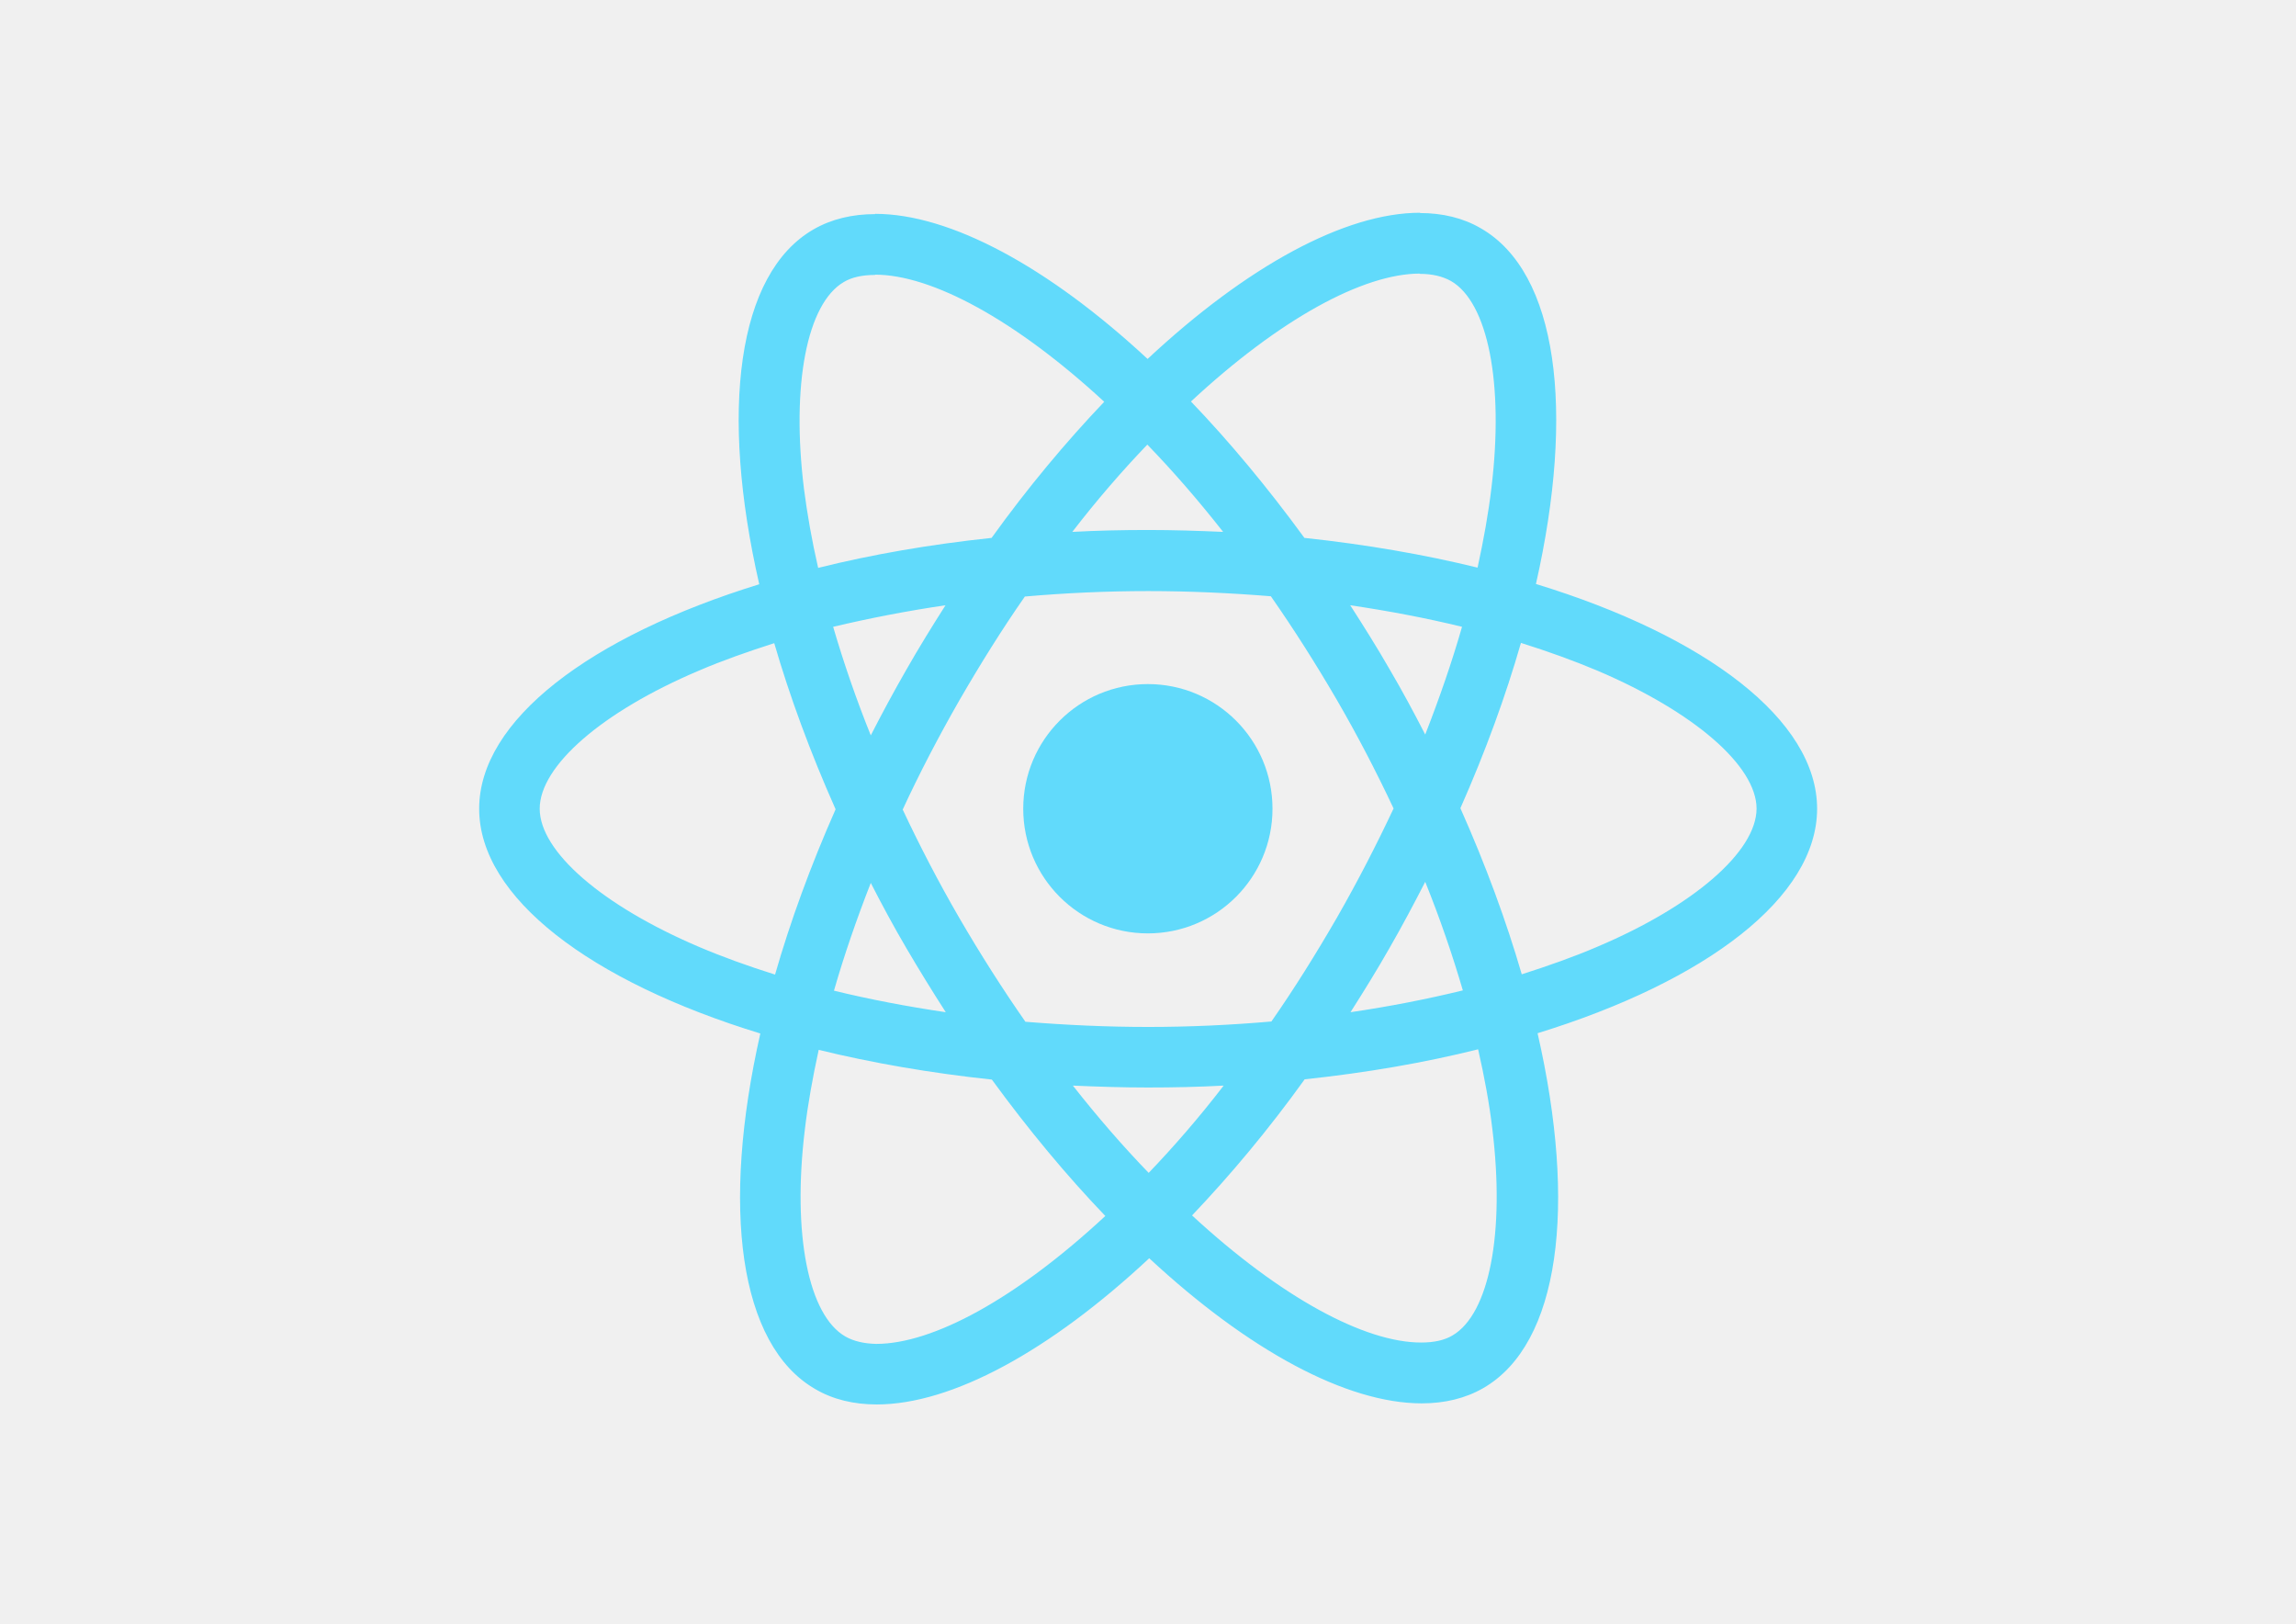
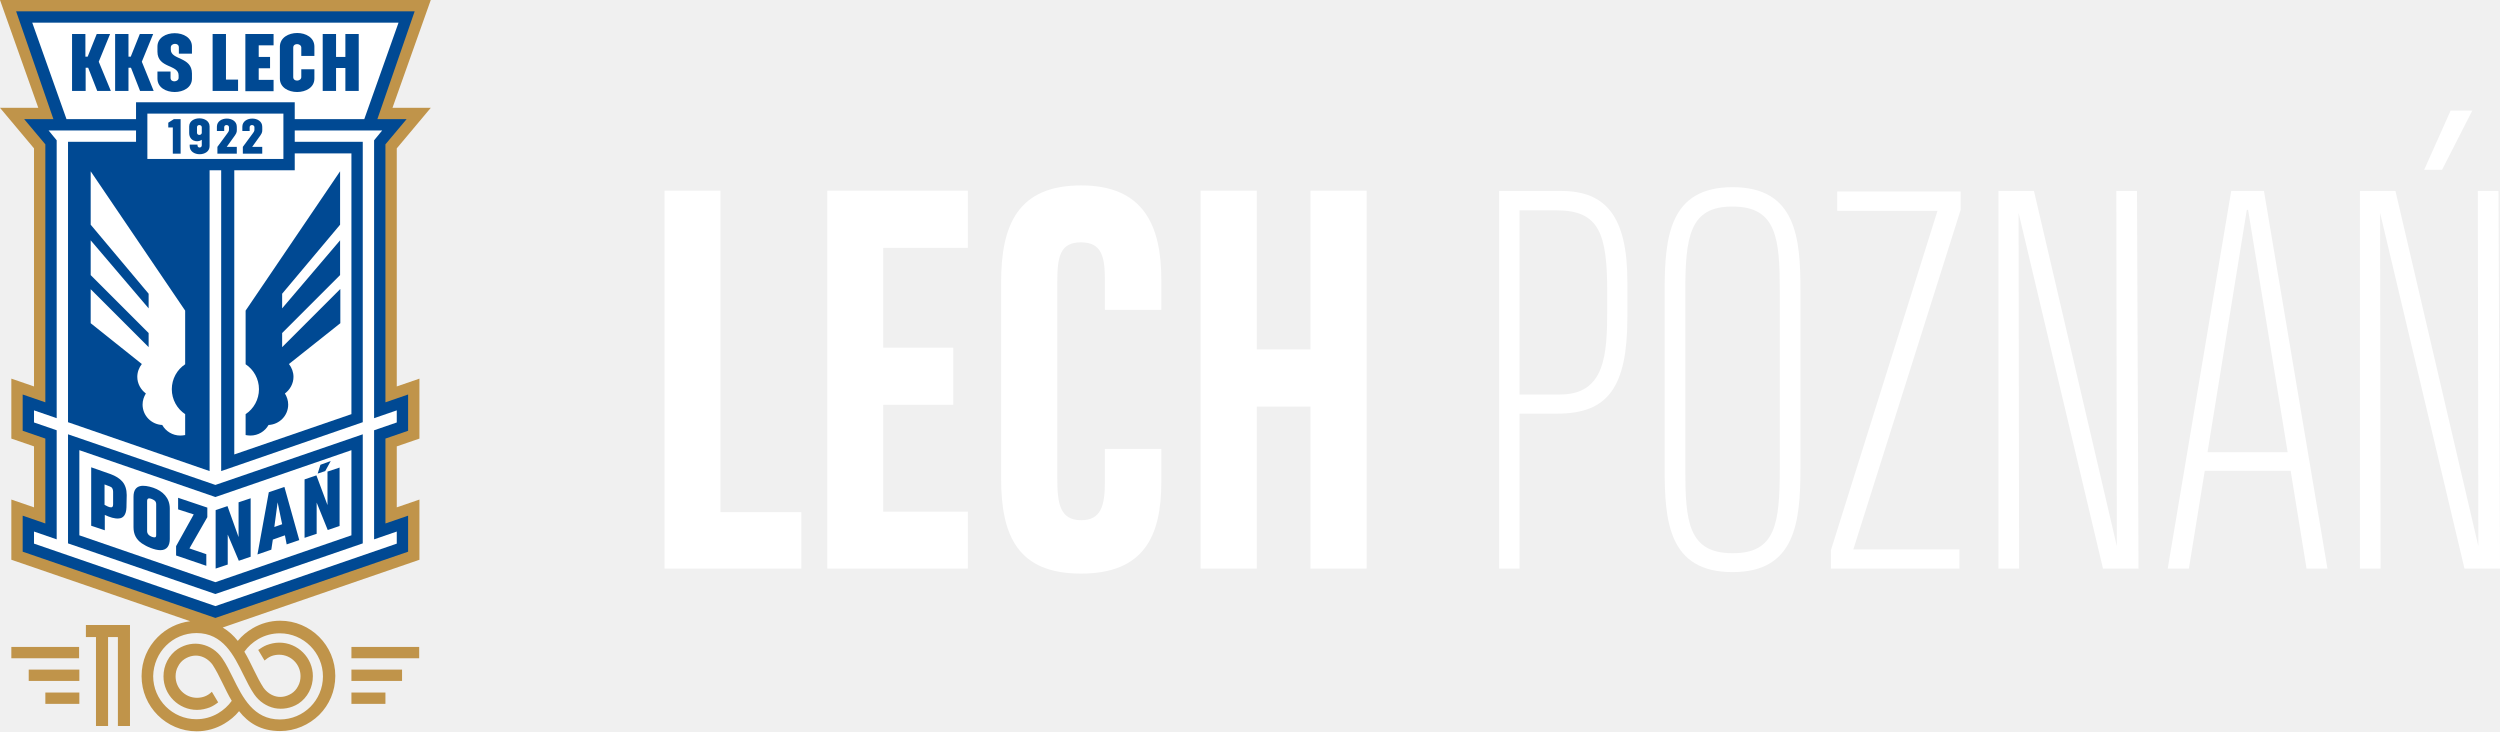
- <svg xmlns="http://www.w3.org/2000/svg" viewBox="0 0 841.9 595.3">
-   <g fill="#61DAFB">
-     <path d="M666.3 296.5c0-32.5-40.7-63.3-103.1-82.4 14.4-63.6 8-114.2-20.2-130.4-6.5-3.8-14.1-5.6-22.4-5.6v22.3c4.6 0 8.3.9 11.4 2.6 13.6 7.8 19.5 37.5 14.9 75.7-1.1 9.4-2.9 19.3-5.1 29.4-19.6-4.8-41-8.5-63.5-10.9-13.5-18.5-27.5-35.3-41.6-50 32.6-30.3 63.2-46.9 84-46.9V78c-27.5 0-63.5 19.6-99.9 53.6-36.4-33.8-72.4-53.2-99.9-53.2v22.3c20.7 0 51.4 16.5 84 46.6-14 14.7-28 31.4-41.3 49.9-22.6 2.4-44 6.1-63.6 11-2.3-10-4-19.7-5.2-29-4.7-38.2 1.1-67.9 14.6-75.8 3-1.8 6.9-2.6 11.5-2.6V78.5c-8.4 0-16 1.8-22.6 5.6-28.1 16.2-34.4 66.7-19.9 130.1-62.2 19.2-102.7 49.9-102.7 82.3 0 32.5 40.7 63.3 103.1 82.4-14.4 63.6-8 114.2 20.2 130.4 6.5 3.8 14.1 5.6 22.5 5.6 27.5 0 63.5-19.6 99.9-53.6 36.4 33.8 72.4 53.2 99.9 53.2 8.4 0 16-1.8 22.6-5.6 28.1-16.2 34.4-66.7 19.9-130.1 62-19.1 102.5-49.9 102.5-82.3zm-130.2-66.7c-3.7 12.9-8.3 26.2-13.5 39.5-4.1-8-8.4-16-13.1-24-4.6-8-9.5-15.8-14.4-23.4 14.2 2.1 27.9 4.7 41 7.9zm-45.8 106.5c-7.8 13.5-15.8 26.3-24.1 38.2-14.9 1.3-30 2-45.2 2-15.1 0-30.2-.7-45-1.9-8.3-11.9-16.4-24.6-24.2-38-7.6-13.1-14.5-26.4-20.8-39.8 6.2-13.4 13.2-26.8 20.7-39.9 7.8-13.5 15.8-26.3 24.1-38.2 14.9-1.3 30-2 45.2-2 15.1 0 30.2.7 45 1.9 8.3 11.9 16.4 24.6 24.2 38 7.6 13.1 14.5 26.4 20.8 39.8-6.3 13.4-13.2 26.8-20.7 39.9zm32.3-13c5.4 13.4 10 26.8 13.8 39.8-13.1 3.2-26.9 5.9-41.2 8 4.9-7.7 9.8-15.6 14.4-23.7 4.6-8 8.9-16.1 13-24.1zM421.2 430c-9.3-9.6-18.6-20.3-27.8-32 9 .4 18.2.7 27.5.7 9.4 0 18.7-.2 27.8-.7-9 11.7-18.3 22.4-27.5 32zm-74.4-58.9c-14.2-2.1-27.9-4.7-41-7.9 3.7-12.9 8.3-26.2 13.5-39.5 4.1 8 8.4 16 13.1 24 4.7 8 9.5 15.8 14.4 23.4zM420.7 163c9.3 9.6 18.6 20.3 27.8 32-9-.4-18.2-.7-27.5-.7-9.4 0-18.7.2-27.8.7 9-11.7 18.3-22.4 27.5-32zm-74 58.9c-4.9 7.7-9.8 15.6-14.4 23.7-4.6 8-8.9 16-13 24-5.4-13.4-10-26.8-13.8-39.8 13.1-3.1 26.9-5.8 41.2-7.9zm-90.5 125.2c-35.4-15.1-58.3-34.9-58.3-50.6 0-15.7 22.9-35.6 58.3-50.6 8.6-3.7 18-7 27.7-10.1 5.7 19.6 13.2 40 22.5 60.9-9.2 20.8-16.6 41.1-22.2 60.6-9.9-3.1-19.3-6.5-28-10.2zM310 490c-13.6-7.8-19.5-37.5-14.9-75.7 1.1-9.4 2.9-19.3 5.1-29.4 19.6 4.8 41 8.5 63.5 10.9 13.5 18.5 27.5 35.3 41.6 50-32.6 30.3-63.2 46.9-84 46.9-4.5-.1-8.3-1-11.3-2.7zm237.2-76.2c4.7 38.2-1.1 67.9-14.6 75.8-3 1.8-6.9 2.6-11.5 2.6-20.7 0-51.4-16.5-84-46.6 14-14.7 28-31.4 41.3-49.9 22.6-2.4 44-6.1 63.6-11 2.3 10.1 4.1 19.8 5.2 29.1zm38.5-66.7c-8.6 3.7-18 7-27.7 10.1-5.7-19.6-13.2-40-22.5-60.9 9.2-20.8 16.6-41.1 22.2-60.6 9.9 3.1 19.3 6.5 28.1 10.2 35.4 15.1 58.3 34.9 58.3 50.6-.1 15.7-23 35.6-58.4 50.6zM320.8 78.4z" />
-     <circle cx="420.9" cy="296.5" r="45.7" />
-     <path d="M520.5 78.1z" />
+ <svg xmlns="http://www.w3.org/2000/svg" version="1.1" id="Warstwa_1" x="0px" y="0px" viewBox="0 0 992.4 290.3" style="enable-background:new 0 0 992.4 290.3;" xml:space="preserve">
+   <style type="text/css">
+ 	.st0{fill:#C0944A;}
+ 	.st1{fill:#004993;}
+ 	.st2{fill:#FFFFFF;}
+ </style>
+   <g>
+     <g>
+       <g>
+         <path class="st0" d="M153,274.9h-13.5v4.5H153V274.9z M159.6,265.8h-20.1v4.5h20.1V265.8z M166.4,256.8h-26.9v4.5h26.9V256.8z      M51.6,248.1H34.1v4.8h4v35.3h4.8v-35.3h3.9v35.3h4.8V248.1z M31.5,274.9H18v4.5h13.5V274.9z M31.5,265.8H11.4v4.5h20.1V265.8z      M31.5,256.8H4.5v4.5h26.9V256.8z M65.9,256.3c3.1-3.1,7.4-5,12.1-5c10.5,0,14.8,8.8,18.6,16.5c1.4,2.8,2.7,5.5,4.3,7.8     c2,2.9,4.9,4.8,8.1,5.5c3.1,0.6,6.5,0.1,9.5-1.8c1.8-1.2,3.2-2.8,4.2-4.7c1-1.9,1.5-4,1.5-6.2c0-7.3-6-13.3-13.3-13.3     c-1.8,0-3.5,0.4-5.1,1c-1.2,0.5-2.3,1.2-3.3,1.9l2.5,4.2c0.8-0.7,1.7-1.3,2.6-1.7c1-0.4,2.1-0.6,3.2-0.6c4.7,0,8.5,3.8,8.5,8.5     c0,1.4-0.3,2.8-1,4c-0.6,1.2-1.5,2.2-2.6,2.9c-1.9,1.2-4,1.6-5.9,1.2c-2-0.4-3.9-1.7-5.2-3.5c-1.3-2-2.6-4.5-3.9-7.2     c-1.2-2.4-2.3-4.8-3.7-7.1c1.4-2,3.3-3.7,5.5-5c2.6-1.5,5.5-2.3,8.6-2.3c9.4,0,17.1,7.7,17.1,17.1c0,4.7-1.9,9-5,12.1     c-3.1,3.1-7.4,5-12.1,5c-10.5,0-14.8-8.8-18.6-16.5c-1.4-2.8-2.7-5.5-4.3-7.8c-2-2.9-4.9-4.8-8.1-5.5c-3.1-0.7-6.5-0.1-9.5,1.8     c-1.8,1.2-3.2,2.8-4.2,4.7c-1,1.9-1.5,4-1.5,6.2c0,7.3,6,13.3,13.3,13.3c1.8,0,3.5-0.4,5.1-1c1.2-0.5,2.3-1.2,3.3-2l-2.5-4.2     c-0.8,0.8-1.7,1.4-2.7,1.8c-1,0.4-2.1,0.6-3.2,0.6c-4.7,0-8.5-3.8-8.5-8.5c0-1.4,0.3-2.8,1-4c0.6-1.2,1.5-2.2,2.6-2.9     c1.9-1.2,4-1.6,5.9-1.2c2,0.4,3.9,1.7,5.2,3.5c1.3,2,2.6,4.5,3.9,7.2c1.2,2.4,2.3,4.8,3.7,7.1c-1.4,2-3.3,3.7-5.5,5     c-2.6,1.5-5.5,2.3-8.6,2.3c-9.4,0-17.1-7.7-17.1-17.1C60.9,263.7,62.8,259.4,65.9,256.3 M0,0l15.2,42.8H0l13.5,16.1v94.5l-9-3.1     l0,23.8l9,3.1v24.2l-9-3.1l0,23.9l71,24.4c-5,0.6-9.5,2.9-12.9,6.3c-4,4-6.4,9.4-6.4,15.5c0,12.1,9.8,21.9,21.9,21.9     c3.9,0,7.7-1.1,10.9-3c2.2-1.3,4.3-3,5.9-5c3.6,4.6,8.6,7.9,16.3,7.9c6,0,11.5-2.5,15.5-6.4c4-4,6.4-9.4,6.4-15.5     c0-12.1-9.8-21.9-21.9-21.9c-3.9,0-7.7,1.1-10.9,3c-2.2,1.3-4.3,3-5.9,5c-1.7-2.1-3.6-3.9-6-5.3l78.1-26.9l0-23.9l-9,3.1v-24.2     l9-3.1l0-23.8l-9,3.1V58.9L171,42.8h-15.2L171,0H0z" />
+         <polygon class="st1" points="164.6,4.5 149.8,47.3 161.4,47.3 161.4,47.3 153,57.3 153,159.7 162,156.6 162,171 153,174.1      153,207.8 162,204.7 162,219 85.5,245.3 9,219 9,204.7 18,207.8 18,174.1 9,171 9,166.2 9,156.6 9,156.6 9,156.6 18,159.7      18,57.3 9.6,47.3 21.2,47.3 6.4,4.5    " />
+         <polygon class="st2" points="151.7,51.8 148.5,55.7 148.5,166 157.5,162.9 157.5,167.7 148.5,170.8 148.5,214.1 157.5,211      157.5,215.8 85.5,240.6 13.5,215.8 13.5,211 22.5,214.1 22.5,170.8 13.5,167.7 13.5,162.9 22.5,166 22.5,55.7 19.3,51.8 54,51.8      54,56.3 27,56.3 27,167.6 83.2,187 83.2,67.6 87.8,67.6 87.8,187 144,167.6 144,56.3 117,56.3 117,51.8    " />
+         <polygon class="st2" points="158.2,9 144.6,47.3 117,47.3 117,40.6 54,40.6 54,47.3 26.4,47.3 12.8,9    " />
+         <polygon class="st1" points="144,172.4 144,215.7 85.5,235.8 27,215.7 27,172.4 85.5,192.5    " />
+         <polygon class="st2" points="139.5,178.7 139.5,212.5 85.5,231.1 31.5,212.5 31.5,178.7 85.5,197.3    " />
+         <rect x="58.5" y="45.1" class="st2" width="54" height="18" />
+         <polygon class="st2" points="117,60.9 139.5,60.9 139.5,164.4 93,180.4 93,67.6 117,67.6    " />
+         <path class="st1" d="M71.7,60.9V47.3H69l-2.2,1.4v1.9l1.8,0v10.4H71.7z M80.1,52.7c0,1.1-1.9,1.2-1.9,0v-2.2c0-1.2,1.9-1.1,1.9,0     V52.7z M83.2,58v-5.4v-0.3v-2.1c0-4.3-8.1-4.3-8.1,0v0.3v2v0.3c0,3.1,3.1,4,5,2.7v2.2c0,1.1-1.7,1.2-1.7,0v-0.3h-3.1V58     C75.3,62.3,83.2,62.3,83.2,58 M86.3,61H94v-2.7H90l3.3-4.6c0.9-1.3,0.7-1.7,0.7-3.4c0-4.3-7.9-4.3-7.9,0V52H89v-1.5     c0-1.2,1.9-1.1,1.9,0c0,1.5,0.1,1.4-0.7,2.5l-3.9,5.3V61z M104.2,58.3h-4.1l3.3-4.6c0.9-1.3,0.7-1.7,0.7-3.4c0-4.3-7.9-4.3-7.9,0     V52h2.9v-1.5c0-1.2,1.9-1.1,1.9,0c0,1.5,0.1,1.4-0.7,2.5l-3.9,5.3V61h7.7V58.3z" />
+         <path class="st1" d="M44.9,200.2c0,0.9-0.3,1.2-0.8,1.2c-0.9,0-1.8-0.6-2.6-1v-8.1l2.1,0.8c0.5,0.2,0.8,0.4,1,0.8h0     c0.2,0.3,0.3,0.8,0.3,1.3V200.2z M50.2,201.4l0.1-4.9c0-2.2-0.6-4-1.7-5.3c-1.1-1.3-2.8-2.3-4.7-3l-7.7-2.7v23.2l5.4,1.8v-6.1     c1.9,0.9,4,1.6,5.6,1.4C48.9,205.7,50.1,204.4,50.2,201.4 M62,212.3c0,0.7-0.1,1.1-0.9,1c-0.7-0.1-1.4-0.4-2-0.9     c-0.4-0.4-0.7-0.9-0.7-1.5v-12c0-1.3,0.9-1.2,1.9-0.8c1.1,0.5,1.7,0.9,1.7,2.1V212.3z M67.4,214v-12.1c0-4.3-2.8-7-6.6-8.3     c-3.7-1.2-7.8-1.6-7.8,3.6v12.1c0,2.7,1,4.8,3.3,6.4c1.9,1.3,5.1,2.7,7.4,2.7C66.4,218.4,67.4,216.4,67.4,214 M75.2,217.7     l7.1-12.4v-3.8L71,197.7l-0.3-0.1v4.6l6.2,2l-7,12.6v3.7l11.7,4l0.3,0.1v-4.6L75.2,217.7z M94.8,222.6l4.7-1.6v-23.2l-4.8,1.6     v13.8l-4.4-12.3l-4.7,1.6v23.2l4.8-1.6v-11.9L94.8,222.6z M112,208.1l-3.1,1.1l1.3-9.8L112,208.1z M113.8,216.1l5-1.7l-5.9-21.1     l-6.2,2.1l-4.5,24.7l5.5-1.9l0.6-4l4.8-1.7L113.8,216.1z M129.1,187l2.2-4l-4.1,1.5l-1.1,3.5L129.1,187z M134.8,208.8v-23.2     l-4.8,1.6v13.3l-4.4-11.8l-4.7,1.6v23.2l4.8-1.6v-12.4l4.4,10.9L134.8,208.8z" />
+         <path class="st1" d="M135,114.8l-23,23v-5.6l23-23V95.4l-23,27v-5.8l23-27.4V68l-37.5,55.3v21.3c3.2,2.1,5.3,5.8,5.3,9.9     s-2.1,7.8-5.3,9.9v8.3c0.6,0.1,1.2,0.2,1.9,0.2c3.1,0,5.8-1.7,7.2-4.2c4.3-0.2,7.8-3.7,7.8-8.1c0-1.6-0.5-3.1-1.3-4.4     c2-1.5,3.4-3.9,3.4-6.6c0-1.9-0.7-3.7-1.8-5.1l20.4-16.2V114.8z" />
+         <path class="st2" d="M36,114.8l23,23v-5.6l-23-23V95.4l23,27v-5.8L36,89.2V68l37.5,55.3v21.3c-3.2,2.1-5.3,5.8-5.3,9.9     s2.1,7.8,5.3,9.9v8.3c-0.6,0.1-1.2,0.2-1.9,0.2c-3.1,0-5.8-1.7-7.2-4.2c-4.3-0.2-7.8-3.7-7.8-8.1c0-1.6,0.5-3.1,1.3-4.4     c-2-1.5-3.4-3.9-3.4-6.6c0-1.9,0.7-3.7,1.8-5.1L36,128.3V114.8z" />
+         <path class="st1" d="M76.2,29.2v2c0,7.1-13.7,7.1-13.7,0v-2.8h5.2v2.5c0,2,3.2,1.7,3.2,0v-1c0-4.4-8.4-2.7-8.4-9.4v-2     c0-7.1,13.7-7.1,13.7,0v2.8H71v-2.5c0-2-3.2-1.7-3.2,0v0.9C67.8,23.9,76.2,22.4,76.2,29.2 M84.4,13.5h5.3v18.1h4.8l0,4.5H84.4     L84.4,13.5z M97.4,13.5l11.2,0l0,4.5h-5.9v4.6h4.5v4.5h-4.5v4.6h5.9l0,4.5H97.4V13.5z M128.1,36.1V13.5h5.3v9.1h3.7v-9.1h5.3     v22.6h-5.3v-9.1h-3.7v9.1H128.1z M124.8,18.5v3.7h-5.2v-3.3c0-1.7-3.2-2-3.2,0v11.7c0,2,3.2,1.7,3.2,0v-3.1h5.2v3.7     c0,7.1-13.7,7.1-13.7,0V18.5C111.2,11.3,124.8,11.3,124.8,18.5 M45.7,36.1V13.5H51v9l0.9,0l3.6-9h5.3l-4.5,11L61,36.1h-5.4     L52,26.9h-1v9.2H45.7z M28.6,36.1V13.5h5.3v9l0.9,0l3.6-9h5.3l-4.5,11l4.8,11.6h-5.4l-3.6-9.2h-1v9.2H28.6z" />
+       </g>
+     </g>
+     <g>
+       <path class="st2" d="M263.8,225.7v-150H286v127.6h32.1v22.4H263.8z" />
+       <path class="st2" d="M328.4,225.7v-150h55.8v22.7h-33.6V138h27.8v22.7h-27.8v42.4h33.6v22.6H328.4z" />
+       <path class="st2" d="M461,178.2v13.2c0,21.4-6.9,36.3-31.9,36.3c-25.2,0-31.7-15.2-31.7-37.8v-77.8c0-22.9,6.7-38.5,31.8-38.5    S461,90,461,111.1V123h-22.4v-11.7c0-9.1-1.1-15.1-9.5-15.1c-8.3,0-9.4,5.7-9.4,15.8v77.7c0,9.9,0.9,16.8,9.5,16.8    c7.9,0,9.4-5.8,9.4-15.3v-13H461z" />
+       <path class="st2" d="M476.6,225.7v-150h22.3v63h21.3v-63h22.3v150h-22.3v-64.3h-21.3v64.3H476.6z" />
+       <path class="st2" d="M646,126c0,27.8-7.8,38.2-27.8,38.2h-15v61.5h-8.1V75.8h24.6c17.8,0,26.3,10.2,26.3,36V126z M638,116    c0-23.2-3.1-32.5-20.1-32.5h-14.7v73.1h16.1c17.9,0,18.7-15.9,18.7-33.7V116z" />
+       <path class="st2" d="M687.8,74.3c25.3,0,26.9,20.4,26.9,40.8v71c0,21.3-2.1,41-26.9,41h-0.1c-25.4,0-26.9-20.4-26.9-40.9v-70.9    C660.8,93.9,662.8,74.3,687.8,74.3L687.8,74.3z M687.9,219.6c16.9,0,18.6-11.6,18.6-33.6v-70.6c0-20.5-1.2-33.4-18.6-33.4h-0.4    c-16.7,0-18.5,11.9-18.5,33.6v70.6c0,20.6,1.1,33.4,18.7,33.4H687.9z" />
+       <path class="st2" d="M726.8,225.7v-7.3l42.3-134.7h-39.8V76h49v7.3l-42.6,134.8h42.1v7.6H726.8z" />
+       <path class="st2" d="M793.3,225.7V75.8h14.1l32.9,141l-0.2-141h8.2l0.6,149.9h-14.1L801.3,84.5l0.2,141.2H793.3z" />
+       <path class="st2" d="M915.6,225.7l-6.3-38.8h-34.1l-6.3,38.8h-8.4l25.2-149.9h13l25.2,149.9H915.6z M876.3,179.5h31.8l-15.7-96.2    h-0.5L876.3,179.5z" />
+       <path class="st2" d="M936.8,225.7V75.8h14.1l32.9,141l-0.2-141h8.2l0.6,149.9h-14.1L944.8,84.5l0.2,141.2H936.8z M981.4,43.9    l-12,23.5h-7.1l10.5-23.5H981.4z" />
+     </g>
  </g>
</svg>
